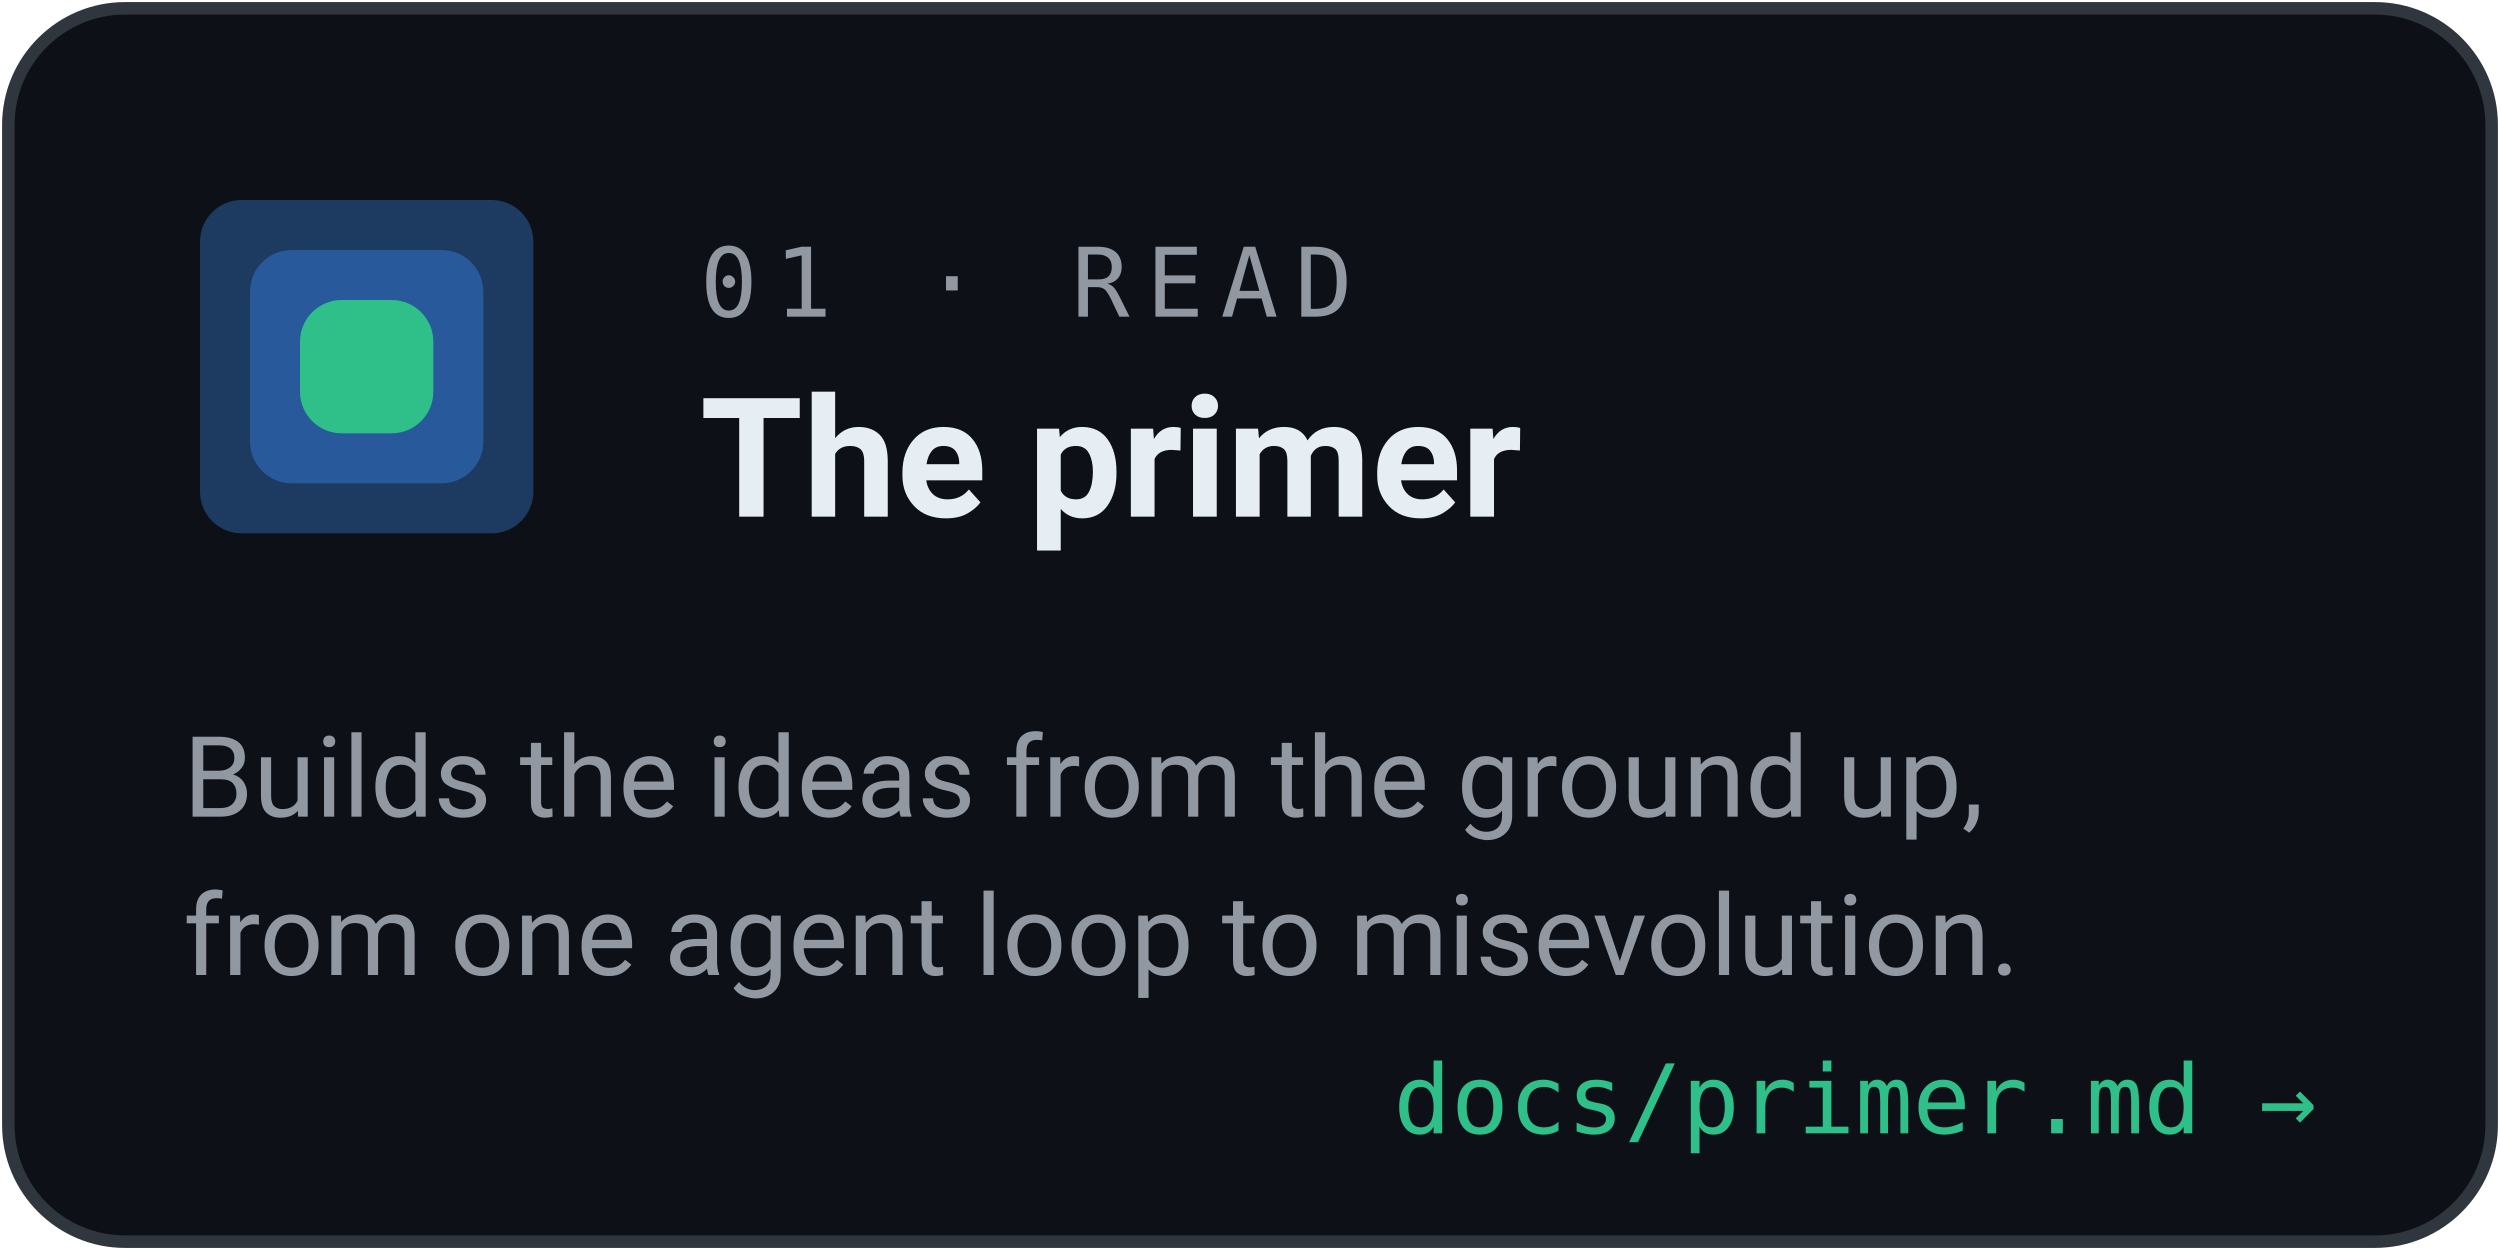
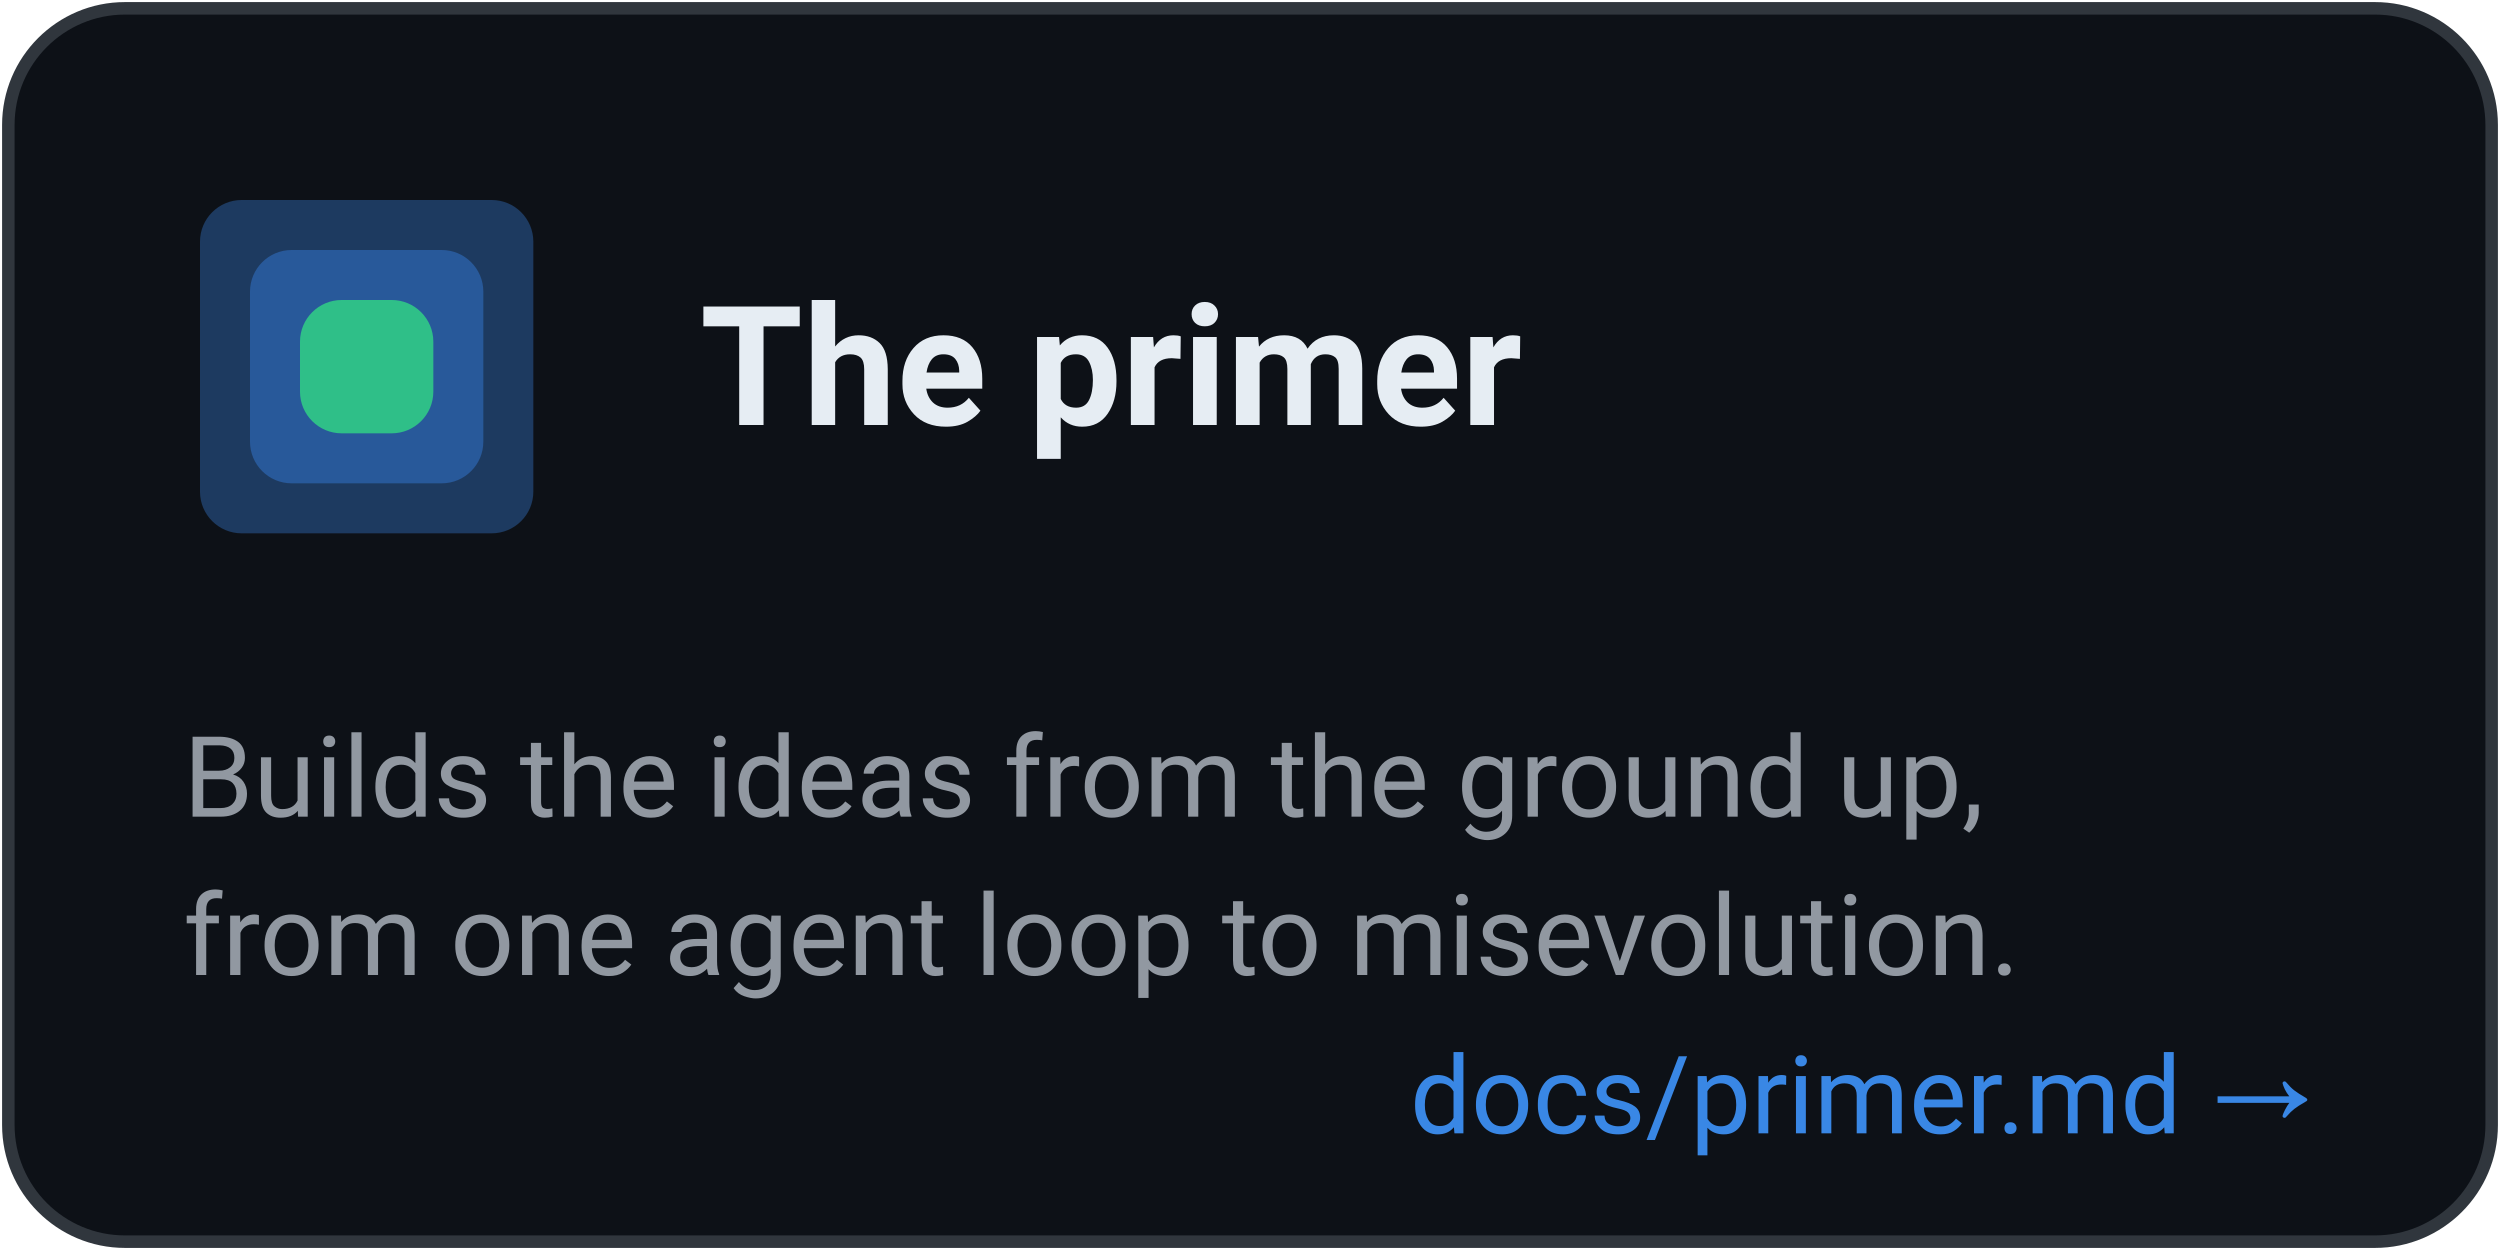
<svg xmlns="http://www.w3.org/2000/svg" width="300" height="150" viewBox="0 0 300 150" role="img" aria-label="The primer: Builds the ideas from the ground up, from one agent loop to misevolution.">
  <rect x="1" y="1" width="298" height="148" rx="14" fill="#0d1117" stroke="#30363d" stroke-width="1.5" />
  <rect x="24" y="24" width="40" height="40" rx="5" fill="#1d3a60" />
  <rect x="30" y="30" width="28" height="28" rx="5" fill="#28599a" />
  <rect x="36" y="36" width="16" height="16" rx="5" fill="#2fbf88" />
-   <text x="84" y="38" font-family="ui-monospace,SFMono-Regular,Menlo,Consolas,monospace" font-size="11.5" letter-spacing="2" fill="#9198a1">01 · READ</text>
-   <text x="84" y="62" font-family="-apple-system,'Segoe UI',Roboto,Helvetica,Arial,sans-serif" font-size="20" font-weight="700" fill="#e6edf3">The primer</text>
+   <text x="84" y="51" font-family="-apple-system,'Segoe UI',Roboto,Helvetica,Arial,sans-serif" font-size="20" font-weight="700" fill="#e6edf3">The primer</text>
  <text x="22" y="98" font-family="-apple-system,'Segoe UI',Roboto,Helvetica,Arial,sans-serif" font-size="13.5" fill="#9198a1">Builds the ideas from the ground up,</text>
  <text x="22" y="117" font-family="-apple-system,'Segoe UI',Roboto,Helvetica,Arial,sans-serif" font-size="13.5" fill="#9198a1">from one agent loop to misevolution.</text>
-   <text x="278" y="136" text-anchor="end" font-family="ui-monospace,SFMono-Regular,Menlo,Consolas,monospace" font-size="11.5" fill="#2fbf88">docs/primer.md →</text>
+   <text x="278" y="136" text-anchor="end" font-family="-apple-system,'Segoe UI',Roboto,Helvetica,Arial,sans-serif" font-size="13" fill="#3987e5">docs/primer.md →</text>
</svg>
